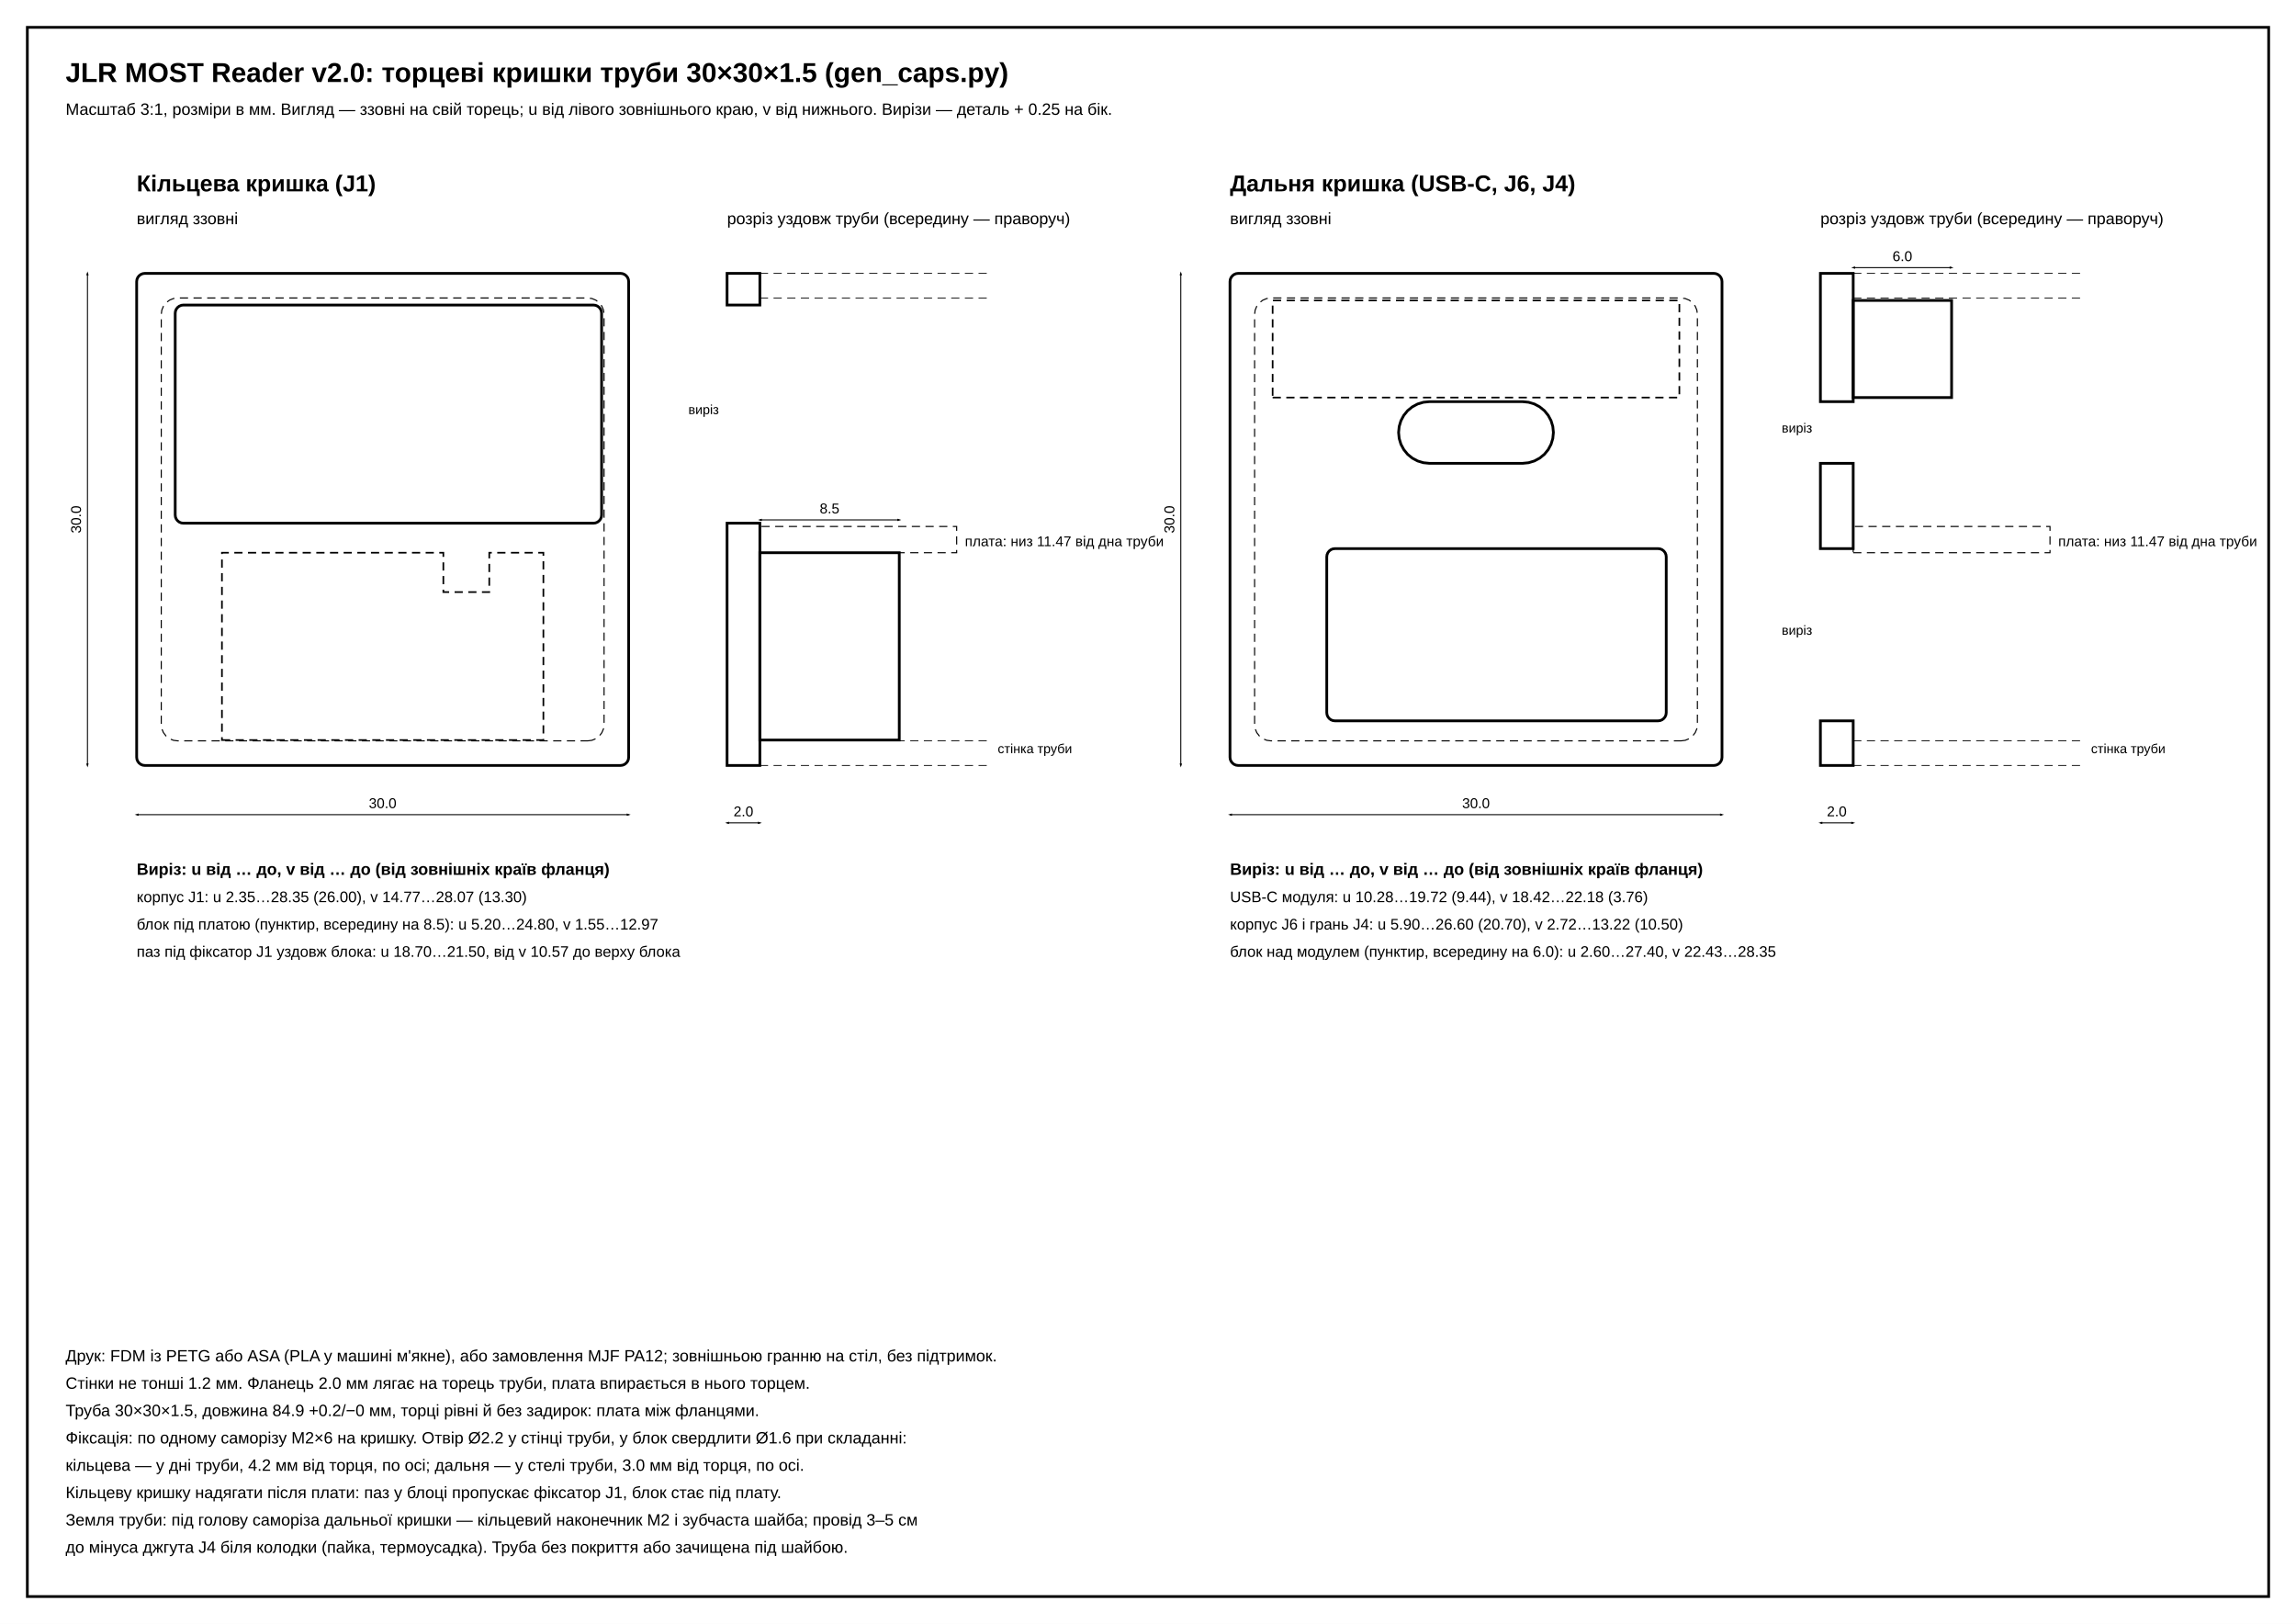
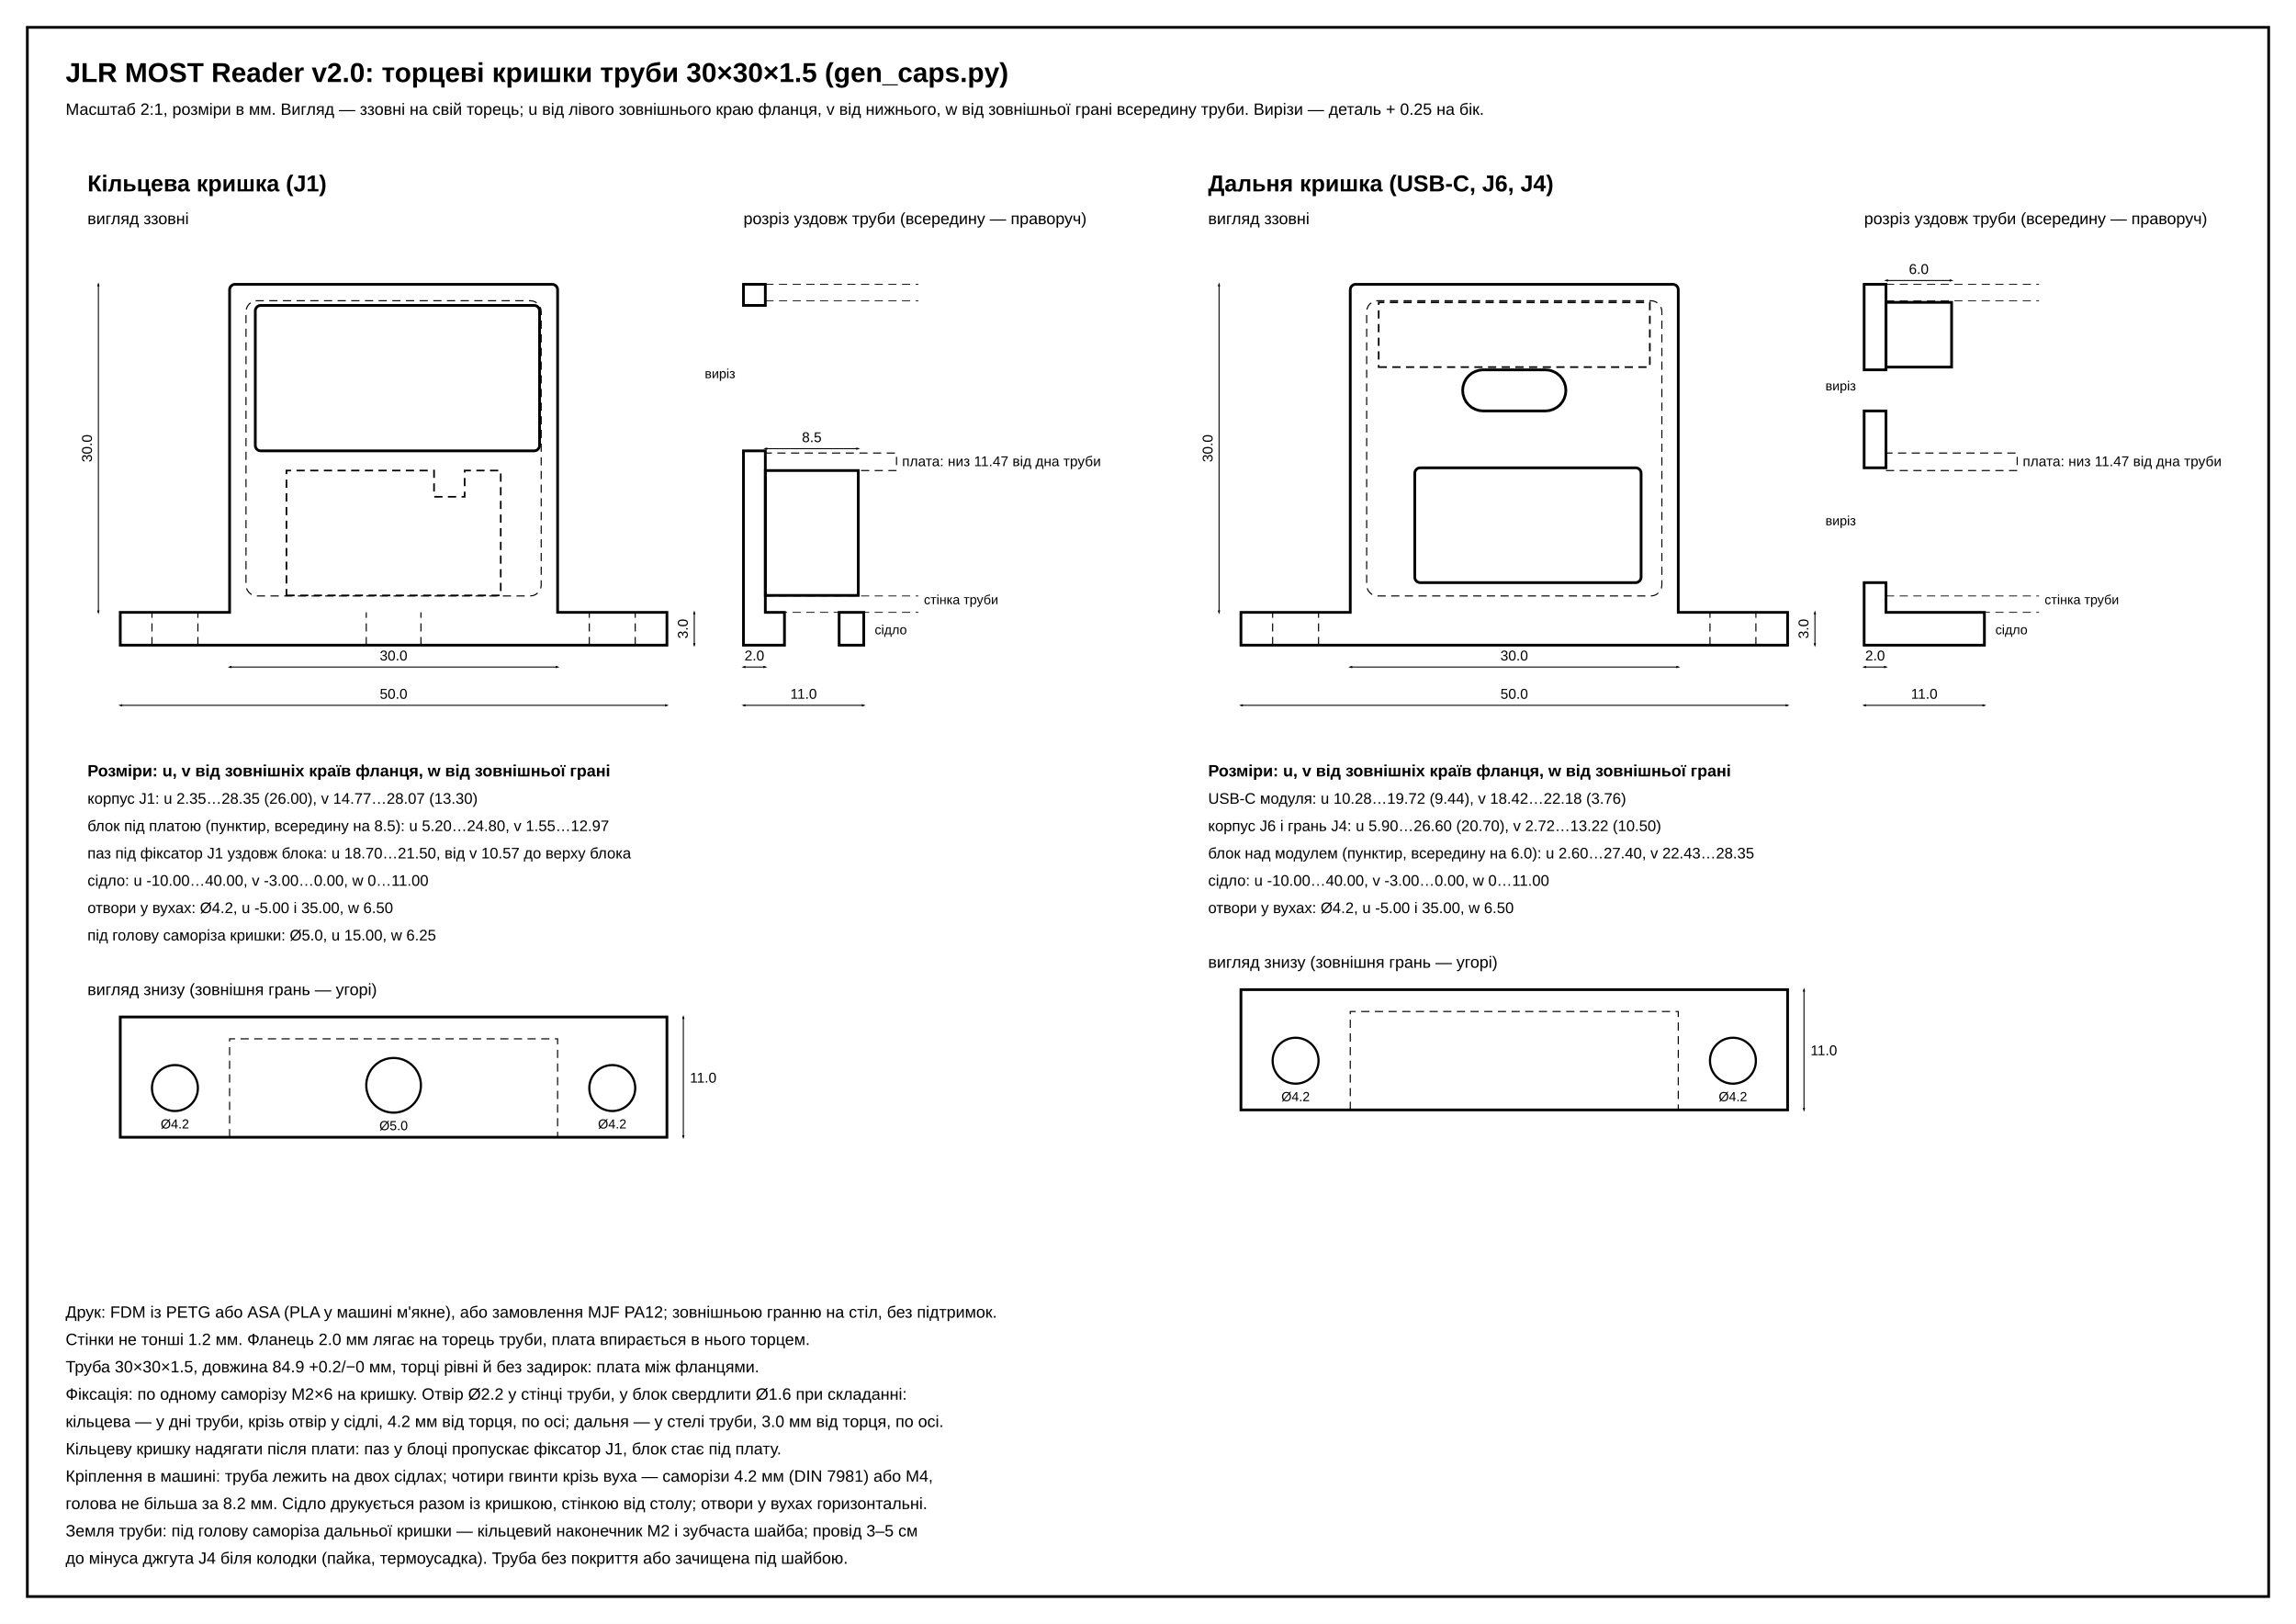
<svg xmlns="http://www.w3.org/2000/svg" width="420mm" height="297mm" viewBox="0 0 420 297" font-family="Arial, sans-serif" fill="none" stroke="black" stroke-width="0.25">
  <rect width="420" height="297" fill="white" stroke="none" />
  <rect x="5" y="5" width="410" height="287" stroke-width="0.5" />
  <defs>
    <marker id="a" viewBox="0 0 10 10" refX="5" refY="5" markerWidth="4" markerHeight="4" orient="auto-start-reverse">
      <path d="M0,2 L10,5 L0,8 z" fill="black" stroke="none" />
    </marker>
  </defs>
  <text x="12.00" y="15.00" font-size="5.0" text-anchor="start" font-weight="bold" fill="black" stroke="none">JLR MOST Reader v2.0: торцеві кришки труби 30×30×1.5 (gen_caps.py)</text>
-   <text x="12.00" y="21.00" font-size="3.0" text-anchor="start" font-weight="normal" fill="black" stroke="none">Масштаб 3:1, розміри в мм. Вигляд — ззовні на свій торець; u від лівого зовнішнього краю, v від нижнього. Вирізи — деталь + 0.25 на бік.</text>
-   <text x="25.00" y="35.00" font-size="4.2" text-anchor="start" font-weight="bold" fill="black" stroke="none">Кільцева кришка (J1)</text>
-   <text x="25.00" y="41.00" font-size="3.0" text-anchor="start" font-weight="normal" fill="black" stroke="none">вигляд ззовні</text>
-   <path d="M113.50,140.00 L113.89,139.95 L114.25,139.80 L114.56,139.56 L114.80,139.25 L114.95,138.89 L115.00,138.50 L115.00,51.50 L114.95,51.11 L114.80,50.75 L114.56,50.44 L114.25,50.20 L113.89,50.05 L113.50,50.00 L26.50,50.00 L26.11,50.05 L25.75,50.20 L25.44,50.44 L25.20,50.75 L25.05,51.11 L25.00,51.50 L25.00,138.50 L25.05,138.89 L25.20,139.25 L25.44,139.56 L25.75,139.80 L26.11,139.95 L26.50,140.00 Z" stroke-width="0.5" />
-   <path d="M107.50,135.50 L108.28,135.40 L109.00,135.10 L109.62,134.62 L110.10,134.00 L110.40,133.28 L110.50,132.50 L110.50,57.50 L110.40,56.72 L110.10,56.00 L109.62,55.38 L109.00,54.90 L108.28,54.60 L107.50,54.50 L32.50,54.50 L31.72,54.60 L31.00,54.90 L30.38,55.38 L29.90,56.00 L29.60,56.72 L29.50,57.50 L29.50,132.50 L29.60,133.28 L29.90,134.00 L30.38,134.62 L31.00,135.10 L31.72,135.40 L32.50,135.50 Z" stroke-width="0.2" stroke-dasharray="1.5,1" />
-   <path d="M108.55,95.69 L108.94,95.64 L109.30,95.49 L109.61,95.25 L109.85,94.94 L110.00,94.58 L110.05,94.19 L110.05,57.29 L110.00,56.90 L109.85,56.54 L109.61,56.23 L109.30,55.99 L108.94,55.84 L108.55,55.79 L33.55,55.79 L33.16,55.84 L32.80,55.99 L32.49,56.23 L32.25,56.54 L32.10,56.90 L32.05,57.29 L32.05,94.19 L32.10,94.58 L32.25,94.94 L32.49,95.25 L32.80,95.49 L33.16,95.64 L33.55,95.69 Z" stroke-width="0.5" />
-   <path d="M40.60,135.35 L99.40,135.35 L99.40,101.09 L89.50,101.09 L89.50,108.29 L81.10,108.29 L81.10,101.09 L40.60,101.09 Z" stroke-width="0.3" stroke-dasharray="1.5,1" />
-   <line x1="25.00" y1="149.00" x2="115.00" y2="149.00" stroke-width="0.18" marker-start="url(#a)" marker-end="url(#a)" />
-   <text x="70.00" y="147.80" font-size="2.6" text-anchor="middle" font-weight="normal" fill="black" stroke="none">30.0</text>
-   <line x1="16.00" y1="140.00" x2="16.00" y2="50.00" stroke-width="0.18" marker-start="url(#a)" marker-end="url(#a)" />
-   <text x="14.80" y="95.00" font-size="2.6" text-anchor="middle" fill="black" stroke="none" transform="rotate(-90 14.80 95.00)">30.0</text>
-   <text x="25.00" y="160.00" font-size="3.0" text-anchor="start" font-weight="bold" fill="black" stroke="none">Виріз: u від … до, v від … до (від зовнішніх країв фланця)</text>
-   <text x="25.00" y="165.00" font-size="2.8" text-anchor="start" font-weight="normal" fill="black" stroke="none">корпус J1: u 2.35…28.35 (26.00), v 14.77…28.07 (13.30)</text>
-   <text x="25.00" y="170.00" font-size="2.8" text-anchor="start" font-weight="normal" fill="black" stroke="none">блок під платою (пунктир, всередину на 8.5): u 5.20…24.80, v 1.55…12.97</text>
-   <text x="25.00" y="175.00" font-size="2.8" text-anchor="start" font-weight="normal" fill="black" stroke="none">паз під фіксатор J1 уздовж блока: u 18.70…21.50, від v 10.57 до верху блока</text>
-   <text x="133.00" y="41.00" font-size="3.0" text-anchor="start" font-weight="normal" fill="black" stroke="none">розріз уздовж труби (всередину — праворуч)</text>
-   <path d="M133.00,140.00 L139.00,140.00 L139.00,95.69 L133.00,95.69 Z" stroke-width="0.5" />
-   <path d="M133.00,55.79 L139.00,55.79 L139.00,50.00 L133.00,50.00 Z" stroke-width="0.5" />
-   <text x="131.50" y="75.74" font-size="2.4" text-anchor="end" font-weight="normal" fill="black" stroke="none">виріз</text>
-   <path d="M139.00,135.35 L164.50,135.35 L164.50,101.09 L139.00,101.09 Z" stroke-width="0.5" />
-   <line x1="139.00" y1="95.09" x2="164.50" y2="95.09" stroke-width="0.18" marker-start="url(#a)" marker-end="url(#a)" />
-   <text x="151.75" y="93.89" font-size="2.6" text-anchor="middle" font-weight="normal" fill="black" stroke="none">8.5</text>
-   <line x1="133.00" y1="150.50" x2="139.00" y2="150.50" stroke-width="0.18" marker-start="url(#a)" marker-end="url(#a)" />
-   <text x="136.00" y="149.30" font-size="2.6" text-anchor="middle" font-weight="normal" fill="black" stroke="none">2.0</text>
-   <path d="M139.00,101.09 L175.00,101.09 L175.00,96.29 L139.00,96.29 Z" stroke-width="0.2" stroke-dasharray="1.5,1" />
-   <text x="176.50" y="99.89" font-size="2.6" text-anchor="start" font-weight="normal" fill="black" stroke="none">плата: низ 11.47 від дна труби</text>
-   <path d="M139.00,140.00 L181.00,140.00" stroke-width="0.15" stroke-dasharray="1.5,1" />
-   <path d="M139.00,135.50 L181.00,135.50" stroke-width="0.15" stroke-dasharray="1.5,1" />
-   <path d="M139.00,54.50 L181.00,54.50" stroke-width="0.15" stroke-dasharray="1.5,1" />
-   <path d="M139.00,50.00 L181.00,50.00" stroke-width="0.15" stroke-dasharray="1.5,1" />
-   <text x="182.50" y="137.75" font-size="2.4" text-anchor="start" font-weight="normal" fill="black" stroke="none">стінка труби</text>
-   <text x="225.00" y="35.00" font-size="4.2" text-anchor="start" font-weight="bold" fill="black" stroke="none">Дальня кришка (USB-C, J6, J4)</text>
-   <text x="225.00" y="41.00" font-size="3.0" text-anchor="start" font-weight="normal" fill="black" stroke="none">вигляд ззовні</text>
-   <path d="M313.50,140.00 L313.89,139.95 L314.25,139.80 L314.56,139.56 L314.80,139.25 L314.95,138.89 L315.00,138.50 L315.00,51.50 L314.95,51.11 L314.80,50.75 L314.56,50.44 L314.25,50.20 L313.89,50.05 L313.50,50.00 L226.50,50.00 L226.11,50.05 L225.75,50.20 L225.44,50.44 L225.20,50.75 L225.05,51.11 L225.00,51.50 L225.00,138.50 L225.05,138.89 L225.20,139.25 L225.44,139.56 L225.75,139.80 L226.11,139.95 L226.50,140.00 Z" stroke-width="0.5" />
-   <path d="M307.50,135.50 L308.28,135.40 L309.00,135.10 L309.62,134.62 L310.10,134.00 L310.40,133.28 L310.50,132.50 L310.50,57.50 L310.40,56.72 L310.10,56.00 L309.62,55.38 L309.00,54.90 L308.28,54.60 L307.50,54.50 L232.50,54.50 L231.72,54.60 L231.00,54.90 L230.38,55.38 L229.90,56.00 L229.60,56.72 L229.50,57.50 L229.50,132.50 L229.60,133.28 L229.90,134.00 L230.38,134.62 L231.00,135.10 L231.72,135.40 L232.50,135.50 Z" stroke-width="0.2" stroke-dasharray="1.5,1" />
-   <path d="M278.52,84.74 L279.62,84.63 L280.68,84.31 L281.65,83.79 L282.51,83.09 L283.21,82.23 L283.73,81.26 L284.05,80.20 L284.16,79.10 L284.05,78.00 L283.73,76.94 L283.21,75.97 L282.51,75.11 L281.65,74.41 L280.68,73.89 L279.62,73.57 L278.52,73.46 L261.48,73.46 L260.38,73.57 L259.32,73.89 L258.35,74.41 L257.49,75.11 L256.79,75.97 L256.27,76.94 L255.95,78.00 L255.84,79.10 L255.95,80.20 L256.27,81.26 L256.79,82.23 L257.49,83.09 L258.35,83.79 L259.32,84.31 L260.38,84.63 L261.48,84.74 Z" stroke-width="0.5" />
-   <path d="M303.30,131.84 L303.69,131.79 L304.05,131.64 L304.36,131.40 L304.60,131.09 L304.75,130.73 L304.80,130.34 L304.80,101.84 L304.75,101.45 L304.60,101.09 L304.36,100.78 L304.05,100.54 L303.69,100.39 L303.30,100.34 L244.20,100.34 L243.81,100.39 L243.45,100.54 L243.14,100.78 L242.90,101.09 L242.75,101.45 L242.70,101.84 L242.70,130.34 L242.75,130.73 L242.90,131.09 L243.14,131.40 L243.45,131.64 L243.81,131.79 L244.20,131.84 Z" stroke-width="0.5" />
-   <path d="M232.80,72.71 L307.20,72.71 L307.20,54.95 L232.80,54.95 Z" stroke-width="0.3" stroke-dasharray="1.5,1" />
-   <line x1="225.00" y1="149.00" x2="315.00" y2="149.00" stroke-width="0.18" marker-start="url(#a)" marker-end="url(#a)" />
-   <text x="270.00" y="147.80" font-size="2.6" text-anchor="middle" font-weight="normal" fill="black" stroke="none">30.0</text>
-   <line x1="216.00" y1="140.00" x2="216.00" y2="50.00" stroke-width="0.18" marker-start="url(#a)" marker-end="url(#a)" />
-   <text x="214.80" y="95.00" font-size="2.6" text-anchor="middle" fill="black" stroke="none" transform="rotate(-90 214.80 95.00)">30.0</text>
-   <text x="225.00" y="160.00" font-size="3.0" text-anchor="start" font-weight="bold" fill="black" stroke="none">Виріз: u від … до, v від … до (від зовнішніх країв фланця)</text>
-   <text x="225.00" y="165.00" font-size="2.8" text-anchor="start" font-weight="normal" fill="black" stroke="none">USB-C модуля: u 10.28…19.72 (9.44), v 18.42…22.18 (3.76)</text>
-   <text x="225.00" y="170.00" font-size="2.8" text-anchor="start" font-weight="normal" fill="black" stroke="none">корпус J6 і грань J4: u 5.90…26.60 (20.70), v 2.72…13.22 (10.50)</text>
-   <text x="225.00" y="175.00" font-size="2.8" text-anchor="start" font-weight="normal" fill="black" stroke="none">блок над модулем (пунктир, всередину на 6.0): u 2.60…27.40, v 22.43…28.35</text>
-   <text x="333.00" y="41.00" font-size="3.0" text-anchor="start" font-weight="normal" fill="black" stroke="none">розріз уздовж труби (всередину — праворуч)</text>
-   <path d="M333.00,140.00 L339.00,140.00 L339.00,131.84 L333.00,131.84 Z" stroke-width="0.5" />
-   <path d="M333.00,100.34 L339.00,100.34 L339.00,84.74 L333.00,84.74 Z" stroke-width="0.5" />
-   <path d="M333.00,73.46 L339.00,73.46 L339.00,50.00 L333.00,50.00 Z" stroke-width="0.5" />
-   <text x="331.50" y="116.09" font-size="2.4" text-anchor="end" font-weight="normal" fill="black" stroke="none">виріз</text>
-   <text x="331.50" y="79.10" font-size="2.4" text-anchor="end" font-weight="normal" fill="black" stroke="none">виріз</text>
-   <path d="M339.00,72.71 L357.00,72.71 L357.00,54.95 L339.00,54.95 Z" stroke-width="0.5" />
-   <line x1="339.00" y1="48.95" x2="357.00" y2="48.95" stroke-width="0.18" marker-start="url(#a)" marker-end="url(#a)" />
-   <text x="348.00" y="47.75" font-size="2.6" text-anchor="middle" font-weight="normal" fill="black" stroke="none">6.0</text>
-   <line x1="333.00" y1="150.50" x2="339.00" y2="150.50" stroke-width="0.18" marker-start="url(#a)" marker-end="url(#a)" />
-   <text x="336.00" y="149.30" font-size="2.6" text-anchor="middle" font-weight="normal" fill="black" stroke="none">2.0</text>
-   <path d="M339.00,101.09 L375.00,101.09 L375.00,96.29 L339.00,96.29 Z" stroke-width="0.2" stroke-dasharray="1.5,1" />
-   <text x="376.50" y="99.89" font-size="2.6" text-anchor="start" font-weight="normal" fill="black" stroke="none">плата: низ 11.47 від дна труби</text>
-   <path d="M339.00,140.00 L381.00,140.00" stroke-width="0.15" stroke-dasharray="1.5,1" />
-   <path d="M339.00,135.50 L381.00,135.50" stroke-width="0.15" stroke-dasharray="1.5,1" />
-   <path d="M339.00,54.50 L381.00,54.50" stroke-width="0.15" stroke-dasharray="1.5,1" />
-   <path d="M339.00,50.00 L381.00,50.00" stroke-width="0.15" stroke-dasharray="1.5,1" />
-   <text x="382.50" y="137.75" font-size="2.4" text-anchor="start" font-weight="normal" fill="black" stroke="none">стінка труби</text>
-   <text x="12.00" y="249.00" font-size="3.0" text-anchor="start" font-weight="normal" fill="black" stroke="none">Друк: FDM із PETG або ASA (PLA у машині м'якне), або замовлення MJF PA12; зовнішньою гранню на стіл, без підтримок.</text>
-   <text x="12.00" y="254.00" font-size="3.0" text-anchor="start" font-weight="normal" fill="black" stroke="none">Стінки не тонші 1.2 мм. Фланець 2.0 мм лягає на торець труби, плата впирається в нього торцем.</text>
-   <text x="12.00" y="259.00" font-size="3.0" text-anchor="start" font-weight="normal" fill="black" stroke="none">Труба 30×30×1.5, довжина 84.9 +0.2/−0 мм, торці рівні й без задирок: плата між фланцями.</text>
-   <text x="12.00" y="264.00" font-size="3.0" text-anchor="start" font-weight="normal" fill="black" stroke="none">Фіксація: по одному саморізу M2×6 на кришку. Отвір Ø2.2 у стінці труби, у блок свердлити Ø1.6 при складанні:</text>
-   <text x="12.00" y="269.00" font-size="3.0" text-anchor="start" font-weight="normal" fill="black" stroke="none">  кільцева — у дні труби, 4.2 мм від торця, по осі; дальня — у стелі труби, 3.0 мм від торця, по осі.</text>
-   <text x="12.00" y="274.00" font-size="3.0" text-anchor="start" font-weight="normal" fill="black" stroke="none">Кільцеву кришку надягати після плати: паз у блоці пропускає фіксатор J1, блок стає під плату.</text>
-   <text x="12.00" y="279.00" font-size="3.0" text-anchor="start" font-weight="normal" fill="black" stroke="none">Земля труби: під голову саморіза дальньої кришки — кільцевий наконечник M2 і зубчаста шайба; провід 3–5 см</text>
-   <text x="12.00" y="284.00" font-size="3.0" text-anchor="start" font-weight="normal" fill="black" stroke="none">  до мінуса джгута J4 біля колодки (пайка, термоусадка). Труба без покриття або зачищена під шайбою.</text>
+   <text x="12.00" y="21.00" font-size="3.0" text-anchor="start" font-weight="normal" fill="black" stroke="none">Масштаб 2:1, розміри в мм. Вигляд — ззовні на свій торець; u від лівого зовнішнього краю фланця, v від нижнього, w від зовнішньої грані всередину труби. Вирізи — деталь + 0.25 на бік.</text>
+   <text x="16.00" y="35.00" font-size="4.2" text-anchor="start" font-weight="bold" fill="black" stroke="none">Кільцева кришка (J1)</text>
+   <text x="16.00" y="41.00" font-size="3.0" text-anchor="start" font-weight="normal" fill="black" stroke="none">вигляд ззовні</text>
+   <path d="M22.00,118.00 L122.00,118.00 L122.00,112.00 L102.00,112.00 L102.00,53.00 L101.97,52.74 L101.87,52.50 L101.71,52.29 L101.50,52.13 L101.26,52.03 L101.00,52.00 L43.00,52.00 L42.74,52.03 L42.50,52.13 L42.29,52.29 L42.13,52.50 L42.03,52.74 L42.00,53.00 L42.00,112.00 L22.00,112.00 Z" stroke-width="0.5" />
+   <path d="M97.00,109.00 L97.52,108.93 L98.00,108.73 L98.41,108.41 L98.73,108.00 L98.93,107.52 L99.00,107.00 L99.00,57.00 L98.93,56.48 L98.73,56.00 L98.41,55.59 L98.00,55.27 L97.52,55.07 L97.00,55.00 L47.00,55.00 L46.48,55.07 L46.00,55.27 L45.59,55.59 L45.27,56.00 L45.07,56.48 L45.00,57.00 L45.00,107.00 L45.07,107.52 L45.27,108.00 L45.59,108.41 L46.00,108.73 L46.48,108.93 L47.00,109.00 Z" stroke-width="0.2" stroke-dasharray="1.5,1" />
+   <path d="M97.70,82.46 L97.96,82.43 L98.20,82.33 L98.41,82.17 L98.57,81.96 L98.67,81.72 L98.70,81.46 L98.70,56.86 L98.67,56.60 L98.57,56.36 L98.41,56.15 L98.20,55.99 L97.96,55.89 L97.70,55.86 L47.70,55.86 L47.44,55.89 L47.20,55.99 L46.99,56.15 L46.83,56.36 L46.73,56.60 L46.70,56.86 L46.70,81.46 L46.73,81.72 L46.83,81.96 L46.99,82.17 L47.20,82.33 L47.44,82.43 L47.70,82.46 Z" stroke-width="0.5" />
+   <path d="M52.40,108.90 L91.60,108.90 L91.60,86.06 L85.00,86.06 L85.00,90.86 L79.40,90.86 L79.40,86.06 L52.40,86.06 Z" stroke-width="0.3" stroke-dasharray="1.5,1" />
+   <path d="M27.80,118.00 L27.80,112.00" stroke-width="0.2" stroke-dasharray="1.5,1" />
+   <path d="M36.20,118.00 L36.20,112.00" stroke-width="0.2" stroke-dasharray="1.5,1" />
+   <path d="M107.80,118.00 L107.80,112.00" stroke-width="0.2" stroke-dasharray="1.5,1" />
+   <path d="M116.20,118.00 L116.20,112.00" stroke-width="0.2" stroke-dasharray="1.5,1" />
+   <path d="M67.00,118.00 L67.00,112.00" stroke-width="0.2" stroke-dasharray="1.5,1" />
+   <path d="M77.00,118.00 L77.00,112.00" stroke-width="0.2" stroke-dasharray="1.5,1" />
+   <line x1="42.00" y1="122.00" x2="102.00" y2="122.00" stroke-width="0.18" marker-start="url(#a)" marker-end="url(#a)" />
+   <text x="72.00" y="120.80" font-size="2.6" text-anchor="middle" font-weight="normal" fill="black" stroke="none">30.0</text>
+   <line x1="22.00" y1="129.00" x2="122.00" y2="129.00" stroke-width="0.18" marker-start="url(#a)" marker-end="url(#a)" />
+   <text x="72.00" y="127.80" font-size="2.6" text-anchor="middle" font-weight="normal" fill="black" stroke="none">50.0</text>
+   <line x1="18.00" y1="112.00" x2="18.00" y2="52.00" stroke-width="0.18" marker-start="url(#a)" marker-end="url(#a)" />
+   <text x="16.80" y="82.00" font-size="2.6" text-anchor="middle" fill="black" stroke="none" transform="rotate(-90 16.80 82.00)">30.0</text>
+   <line x1="127.00" y1="118.00" x2="127.00" y2="112.00" stroke-width="0.18" marker-start="url(#a)" marker-end="url(#a)" />
+   <text x="125.80" y="115.00" font-size="2.6" text-anchor="middle" fill="black" stroke="none" transform="rotate(-90 125.80 115.00)">3.0</text>
+   <text x="16.00" y="142.00" font-size="3.0" text-anchor="start" font-weight="bold" fill="black" stroke="none">Розміри: u, v від зовнішніх країв фланця, w від зовнішньої грані</text>
+   <text x="16.00" y="147.00" font-size="2.8" text-anchor="start" font-weight="normal" fill="black" stroke="none">корпус J1: u 2.35…28.35 (26.00), v 14.77…28.07 (13.30)</text>
+   <text x="16.00" y="152.00" font-size="2.8" text-anchor="start" font-weight="normal" fill="black" stroke="none">блок під платою (пунктир, всередину на 8.5): u 5.20…24.80, v 1.55…12.97</text>
+   <text x="16.00" y="157.00" font-size="2.8" text-anchor="start" font-weight="normal" fill="black" stroke="none">паз під фіксатор J1 уздовж блока: u 18.70…21.50, від v 10.57 до верху блока</text>
+   <text x="16.00" y="162.00" font-size="2.8" text-anchor="start" font-weight="normal" fill="black" stroke="none">сідло: u -10.00…40.00, v -3.00…0.00, w 0…11.00</text>
+   <text x="16.00" y="167.00" font-size="2.8" text-anchor="start" font-weight="normal" fill="black" stroke="none">отвори у вухах: Ø4.2, u -5.00 і 35.00, w 6.50</text>
+   <text x="16.00" y="172.00" font-size="2.8" text-anchor="start" font-weight="normal" fill="black" stroke="none">під голову саморіза кришки: Ø5.0, u 15.00, w 6.25</text>
+   <text x="16.00" y="182.00" font-size="3.0" text-anchor="start" font-weight="normal" fill="black" stroke="none">вигляд знизу (зовнішня грань — угорі)</text>
+   <path d="M22.00,186.00 L122.00,186.00 L122.00,208.00 L22.00,208.00 Z" stroke-width="0.5" />
+   <path d="M42.00,208.00 L42.00,190.00 L102.00,190.00 L102.00,208.00" stroke-width="0.2" stroke-dasharray="1.5,1" />
+   <circle cx="32.00" cy="199.00" r="4.20" stroke-width="0.4" />
+   <text x="32.00" y="206.40" font-size="2.4" text-anchor="middle" font-weight="normal" fill="black" stroke="none">Ø4.2</text>
+   <circle cx="112.00" cy="199.00" r="4.20" stroke-width="0.4" />
+   <text x="112.00" y="206.40" font-size="2.4" text-anchor="middle" font-weight="normal" fill="black" stroke="none">Ø4.2</text>
+   <circle cx="72.00" cy="198.50" r="5.00" stroke-width="0.4" />
+   <text x="72.00" y="206.70" font-size="2.4" text-anchor="middle" font-weight="normal" fill="black" stroke="none">Ø5.0</text>
+   <line x1="125.00" y1="186.00" x2="125.00" y2="208.00" stroke-width="0.18" marker-start="url(#a)" marker-end="url(#a)" />
+   <text x="126.20" y="198.00" font-size="2.6" text-anchor="start" font-weight="normal" fill="black" stroke="none">11.0</text>
+   <text x="136.00" y="41.00" font-size="3.0" text-anchor="start" font-weight="normal" fill="black" stroke="none">розріз уздовж труби (всередину — праворуч)</text>
+   <path d="M136.00,118.00 L143.50,118.00 L143.50,112.00 L140.00,112.00 L140.00,82.46 L136.00,82.46 Z" stroke-width="0.5" />
+   <path d="M153.50,118.00 L158.00,118.00 L158.00,112.00 L153.50,112.00 Z" stroke-width="0.5" />
+   <path d="M136.00,55.86 L140.00,55.86 L140.00,52.00 L136.00,52.00 Z" stroke-width="0.5" />
+   <text x="134.50" y="69.16" font-size="2.4" text-anchor="end" font-weight="normal" fill="black" stroke="none">виріз</text>
+   <path d="M140.00,108.90 L157.00,108.90 L157.00,86.06 L140.00,86.06 Z" stroke-width="0.5" />
+   <line x1="140.00" y1="82.06" x2="157.00" y2="82.06" stroke-width="0.18" marker-start="url(#a)" marker-end="url(#a)" />
+   <text x="148.50" y="80.86" font-size="2.6" text-anchor="middle" font-weight="normal" fill="black" stroke="none">8.5</text>
+   <line x1="136.00" y1="122.00" x2="140.00" y2="122.00" stroke-width="0.18" marker-start="url(#a)" marker-end="url(#a)" />
+   <text x="138.00" y="120.80" font-size="2.6" text-anchor="middle" font-weight="normal" fill="black" stroke="none">2.0</text>
+   <line x1="136.00" y1="129.00" x2="158.00" y2="129.00" stroke-width="0.18" marker-start="url(#a)" marker-end="url(#a)" />
+   <text x="147.00" y="127.80" font-size="2.6" text-anchor="middle" font-weight="normal" fill="black" stroke="none">11.0</text>
+   <path d="M140.00,86.06 L164.00,86.06 L164.00,82.86 L140.00,82.86 Z" stroke-width="0.2" stroke-dasharray="1.5,1" />
+   <text x="165.00" y="85.26" font-size="2.6" text-anchor="start" font-weight="normal" fill="black" stroke="none">плата: низ 11.47 від дна труби</text>
+   <path d="M140.00,112.00 L168.00,112.00" stroke-width="0.15" stroke-dasharray="1.5,1" />
+   <path d="M140.00,109.00 L168.00,109.00" stroke-width="0.15" stroke-dasharray="1.5,1" />
+   <path d="M140.00,55.00 L168.00,55.00" stroke-width="0.15" stroke-dasharray="1.5,1" />
+   <path d="M140.00,52.00 L168.00,52.00" stroke-width="0.15" stroke-dasharray="1.5,1" />
+   <text x="169.00" y="110.50" font-size="2.4" text-anchor="start" font-weight="normal" fill="black" stroke="none">стінка труби</text>
+   <text x="160.00" y="116.00" font-size="2.4" text-anchor="start" font-weight="normal" fill="black" stroke="none">сідло</text>
+   <text x="221.00" y="35.00" font-size="4.2" text-anchor="start" font-weight="bold" fill="black" stroke="none">Дальня кришка (USB-C, J6, J4)</text>
+   <text x="221.00" y="41.00" font-size="3.0" text-anchor="start" font-weight="normal" fill="black" stroke="none">вигляд ззовні</text>
+   <path d="M227.00,118.00 L327.00,118.00 L327.00,112.00 L307.00,112.00 L307.00,53.00 L306.97,52.74 L306.87,52.50 L306.71,52.29 L306.50,52.13 L306.26,52.03 L306.00,52.00 L248.00,52.00 L247.74,52.03 L247.50,52.13 L247.29,52.29 L247.13,52.50 L247.03,52.74 L247.00,53.00 L247.00,112.00 L227.00,112.00 Z" stroke-width="0.5" />
+   <path d="M302.00,109.00 L302.52,108.93 L303.00,108.73 L303.41,108.41 L303.73,108.00 L303.93,107.52 L304.00,107.00 L304.00,57.00 L303.93,56.48 L303.73,56.00 L303.41,55.59 L303.00,55.27 L302.52,55.07 L302.00,55.00 L252.00,55.00 L251.48,55.07 L251.00,55.27 L250.59,55.59 L250.27,56.00 L250.07,56.48 L250.00,57.00 L250.00,107.00 L250.07,107.52 L250.27,108.00 L250.59,108.41 L251.00,108.73 L251.48,108.93 L252.00,109.00 Z" stroke-width="0.2" stroke-dasharray="1.5,1" />
+   <path d="M282.68,75.16 L283.41,75.09 L284.12,74.87 L284.77,74.53 L285.34,74.06 L285.81,73.49 L286.15,72.84 L286.37,72.13 L286.44,71.40 L286.37,70.67 L286.15,69.96 L285.81,69.31 L285.34,68.74 L284.77,68.27 L284.12,67.93 L283.41,67.71 L282.68,67.64 L271.32,67.64 L270.59,67.71 L269.88,67.93 L269.23,68.27 L268.66,68.74 L268.19,69.31 L267.85,69.96 L267.63,70.67 L267.56,71.40 L267.63,72.13 L267.85,72.84 L268.19,73.49 L268.66,74.06 L269.23,74.53 L269.88,74.87 L270.59,75.09 L271.32,75.16 Z" stroke-width="0.5" />
+   <path d="M299.20,106.56 L299.46,106.53 L299.70,106.43 L299.91,106.27 L300.07,106.06 L300.17,105.82 L300.20,105.56 L300.20,86.56 L300.17,86.30 L300.07,86.06 L299.91,85.85 L299.70,85.69 L299.46,85.59 L299.20,85.56 L259.80,85.56 L259.54,85.59 L259.30,85.69 L259.09,85.85 L258.93,86.06 L258.83,86.30 L258.80,86.56 L258.80,105.56 L258.83,105.82 L258.93,106.06 L259.09,106.27 L259.30,106.43 L259.54,106.53 L259.80,106.56 Z" stroke-width="0.5" />
+   <path d="M252.20,67.14 L301.80,67.14 L301.80,55.30 L252.20,55.30 Z" stroke-width="0.3" stroke-dasharray="1.5,1" />
+   <path d="M232.80,118.00 L232.80,112.00" stroke-width="0.2" stroke-dasharray="1.5,1" />
+   <path d="M241.20,118.00 L241.20,112.00" stroke-width="0.2" stroke-dasharray="1.5,1" />
+   <path d="M312.80,118.00 L312.80,112.00" stroke-width="0.2" stroke-dasharray="1.5,1" />
+   <path d="M321.20,118.00 L321.20,112.00" stroke-width="0.2" stroke-dasharray="1.5,1" />
+   <line x1="247.00" y1="122.00" x2="307.00" y2="122.00" stroke-width="0.18" marker-start="url(#a)" marker-end="url(#a)" />
+   <text x="277.00" y="120.80" font-size="2.6" text-anchor="middle" font-weight="normal" fill="black" stroke="none">30.0</text>
+   <line x1="227.00" y1="129.00" x2="327.00" y2="129.00" stroke-width="0.18" marker-start="url(#a)" marker-end="url(#a)" />
+   <text x="277.00" y="127.80" font-size="2.6" text-anchor="middle" font-weight="normal" fill="black" stroke="none">50.0</text>
+   <line x1="223.00" y1="112.00" x2="223.00" y2="52.00" stroke-width="0.18" marker-start="url(#a)" marker-end="url(#a)" />
+   <text x="221.80" y="82.00" font-size="2.6" text-anchor="middle" fill="black" stroke="none" transform="rotate(-90 221.80 82.00)">30.0</text>
+   <line x1="332.00" y1="118.00" x2="332.00" y2="112.00" stroke-width="0.18" marker-start="url(#a)" marker-end="url(#a)" />
+   <text x="330.80" y="115.00" font-size="2.6" text-anchor="middle" fill="black" stroke="none" transform="rotate(-90 330.80 115.00)">3.0</text>
+   <text x="221.00" y="142.00" font-size="3.0" text-anchor="start" font-weight="bold" fill="black" stroke="none">Розміри: u, v від зовнішніх країв фланця, w від зовнішньої грані</text>
+   <text x="221.00" y="147.00" font-size="2.8" text-anchor="start" font-weight="normal" fill="black" stroke="none">USB-C модуля: u 10.28…19.72 (9.44), v 18.42…22.18 (3.76)</text>
+   <text x="221.00" y="152.00" font-size="2.8" text-anchor="start" font-weight="normal" fill="black" stroke="none">корпус J6 і грань J4: u 5.90…26.60 (20.70), v 2.72…13.22 (10.50)</text>
+   <text x="221.00" y="157.00" font-size="2.8" text-anchor="start" font-weight="normal" fill="black" stroke="none">блок над модулем (пунктир, всередину на 6.0): u 2.60…27.40, v 22.43…28.35</text>
+   <text x="221.00" y="162.00" font-size="2.8" text-anchor="start" font-weight="normal" fill="black" stroke="none">сідло: u -10.00…40.00, v -3.00…0.00, w 0…11.00</text>
+   <text x="221.00" y="167.00" font-size="2.8" text-anchor="start" font-weight="normal" fill="black" stroke="none">отвори у вухах: Ø4.2, u -5.00 і 35.00, w 6.50</text>
+   <text x="221.00" y="177.00" font-size="3.0" text-anchor="start" font-weight="normal" fill="black" stroke="none">вигляд знизу (зовнішня грань — угорі)</text>
+   <path d="M227.00,181.00 L327.00,181.00 L327.00,203.00 L227.00,203.00 Z" stroke-width="0.5" />
+   <path d="M247.00,203.00 L247.00,185.00 L307.00,185.00 L307.00,203.00" stroke-width="0.2" stroke-dasharray="1.5,1" />
+   <circle cx="237.00" cy="194.00" r="4.20" stroke-width="0.4" />
+   <text x="237.00" y="201.40" font-size="2.4" text-anchor="middle" font-weight="normal" fill="black" stroke="none">Ø4.2</text>
+   <circle cx="317.00" cy="194.00" r="4.20" stroke-width="0.4" />
+   <text x="317.00" y="201.40" font-size="2.4" text-anchor="middle" font-weight="normal" fill="black" stroke="none">Ø4.2</text>
+   <line x1="330.00" y1="181.00" x2="330.00" y2="203.00" stroke-width="0.18" marker-start="url(#a)" marker-end="url(#a)" />
+   <text x="331.20" y="193.00" font-size="2.6" text-anchor="start" font-weight="normal" fill="black" stroke="none">11.0</text>
+   <text x="341.00" y="41.00" font-size="3.0" text-anchor="start" font-weight="normal" fill="black" stroke="none">розріз уздовж труби (всередину — праворуч)</text>
+   <path d="M341.00,118.00 L363.00,118.00 L363.00,112.00 L345.00,112.00 L345.00,106.56 L341.00,106.56 Z" stroke-width="0.5" />
+   <path d="M341.00,85.56 L345.00,85.56 L345.00,75.16 L341.00,75.16 Z" stroke-width="0.5" />
+   <text x="339.50" y="96.06" font-size="2.4" text-anchor="end" font-weight="normal" fill="black" stroke="none">виріз</text>
+   <path d="M341.00,67.64 L345.00,67.64 L345.00,52.00 L341.00,52.00 Z" stroke-width="0.5" />
+   <text x="339.50" y="71.40" font-size="2.4" text-anchor="end" font-weight="normal" fill="black" stroke="none">виріз</text>
+   <path d="M345.00,67.14 L357.00,67.14 L357.00,55.30 L345.00,55.30 Z" stroke-width="0.5" />
+   <line x1="345.00" y1="51.30" x2="357.00" y2="51.30" stroke-width="0.18" marker-start="url(#a)" marker-end="url(#a)" />
+   <text x="351.00" y="50.10" font-size="2.6" text-anchor="middle" font-weight="normal" fill="black" stroke="none">6.0</text>
+   <line x1="341.00" y1="122.00" x2="345.00" y2="122.00" stroke-width="0.18" marker-start="url(#a)" marker-end="url(#a)" />
+   <text x="343.00" y="120.80" font-size="2.6" text-anchor="middle" font-weight="normal" fill="black" stroke="none">2.0</text>
+   <line x1="341.00" y1="129.00" x2="363.00" y2="129.00" stroke-width="0.18" marker-start="url(#a)" marker-end="url(#a)" />
+   <text x="352.00" y="127.80" font-size="2.6" text-anchor="middle" font-weight="normal" fill="black" stroke="none">11.0</text>
+   <path d="M345.00,86.06 L369.00,86.06 L369.00,82.86 L345.00,82.86 Z" stroke-width="0.2" stroke-dasharray="1.5,1" />
+   <text x="370.00" y="85.26" font-size="2.6" text-anchor="start" font-weight="normal" fill="black" stroke="none">плата: низ 11.47 від дна труби</text>
+   <path d="M345.00,112.00 L373.00,112.00" stroke-width="0.15" stroke-dasharray="1.5,1" />
+   <path d="M345.00,109.00 L373.00,109.00" stroke-width="0.15" stroke-dasharray="1.5,1" />
+   <path d="M345.00,55.00 L373.00,55.00" stroke-width="0.15" stroke-dasharray="1.5,1" />
+   <path d="M345.00,52.00 L373.00,52.00" stroke-width="0.15" stroke-dasharray="1.5,1" />
+   <text x="374.00" y="110.50" font-size="2.4" text-anchor="start" font-weight="normal" fill="black" stroke="none">стінка труби</text>
+   <text x="365.00" y="116.00" font-size="2.4" text-anchor="start" font-weight="normal" fill="black" stroke="none">сідло</text>
+   <text x="12.00" y="241.00" font-size="3.0" text-anchor="start" font-weight="normal" fill="black" stroke="none">Друк: FDM із PETG або ASA (PLA у машині м'якне), або замовлення MJF PA12; зовнішньою гранню на стіл, без підтримок.</text>
+   <text x="12.00" y="246.00" font-size="3.0" text-anchor="start" font-weight="normal" fill="black" stroke="none">Стінки не тонші 1.2 мм. Фланець 2.0 мм лягає на торець труби, плата впирається в нього торцем.</text>
+   <text x="12.00" y="251.00" font-size="3.0" text-anchor="start" font-weight="normal" fill="black" stroke="none">Труба 30×30×1.5, довжина 84.9 +0.2/−0 мм, торці рівні й без задирок: плата між фланцями.</text>
+   <text x="12.00" y="256.00" font-size="3.0" text-anchor="start" font-weight="normal" fill="black" stroke="none">Фіксація: по одному саморізу M2×6 на кришку. Отвір Ø2.2 у стінці труби, у блок свердлити Ø1.6 при складанні:</text>
+   <text x="12.00" y="261.00" font-size="3.0" text-anchor="start" font-weight="normal" fill="black" stroke="none">  кільцева — у дні труби, крізь отвір у сідлі, 4.2 мм від торця, по осі; дальня — у стелі труби, 3.0 мм від торця, по осі.</text>
+   <text x="12.00" y="266.00" font-size="3.0" text-anchor="start" font-weight="normal" fill="black" stroke="none">Кільцеву кришку надягати після плати: паз у блоці пропускає фіксатор J1, блок стає під плату.</text>
+   <text x="12.00" y="271.00" font-size="3.0" text-anchor="start" font-weight="normal" fill="black" stroke="none">Кріплення в машині: труба лежить на двох сідлах; чотири гвинти крізь вуха — саморізи 4.2 мм (DIN 7981) або M4,</text>
+   <text x="12.00" y="276.00" font-size="3.0" text-anchor="start" font-weight="normal" fill="black" stroke="none">  голова не більша за 8.2 мм. Сідло друкується разом із кришкою, стінкою від столу; отвори у вухах горизонтальні.</text>
+   <text x="12.00" y="281.00" font-size="3.0" text-anchor="start" font-weight="normal" fill="black" stroke="none">Земля труби: під голову саморіза дальньої кришки — кільцевий наконечник M2 і зубчаста шайба; провід 3–5 см</text>
+   <text x="12.00" y="286.00" font-size="3.0" text-anchor="start" font-weight="normal" fill="black" stroke="none">  до мінуса джгута J4 біля колодки (пайка, термоусадка). Труба без покриття або зачищена під шайбою.</text>
</svg>
